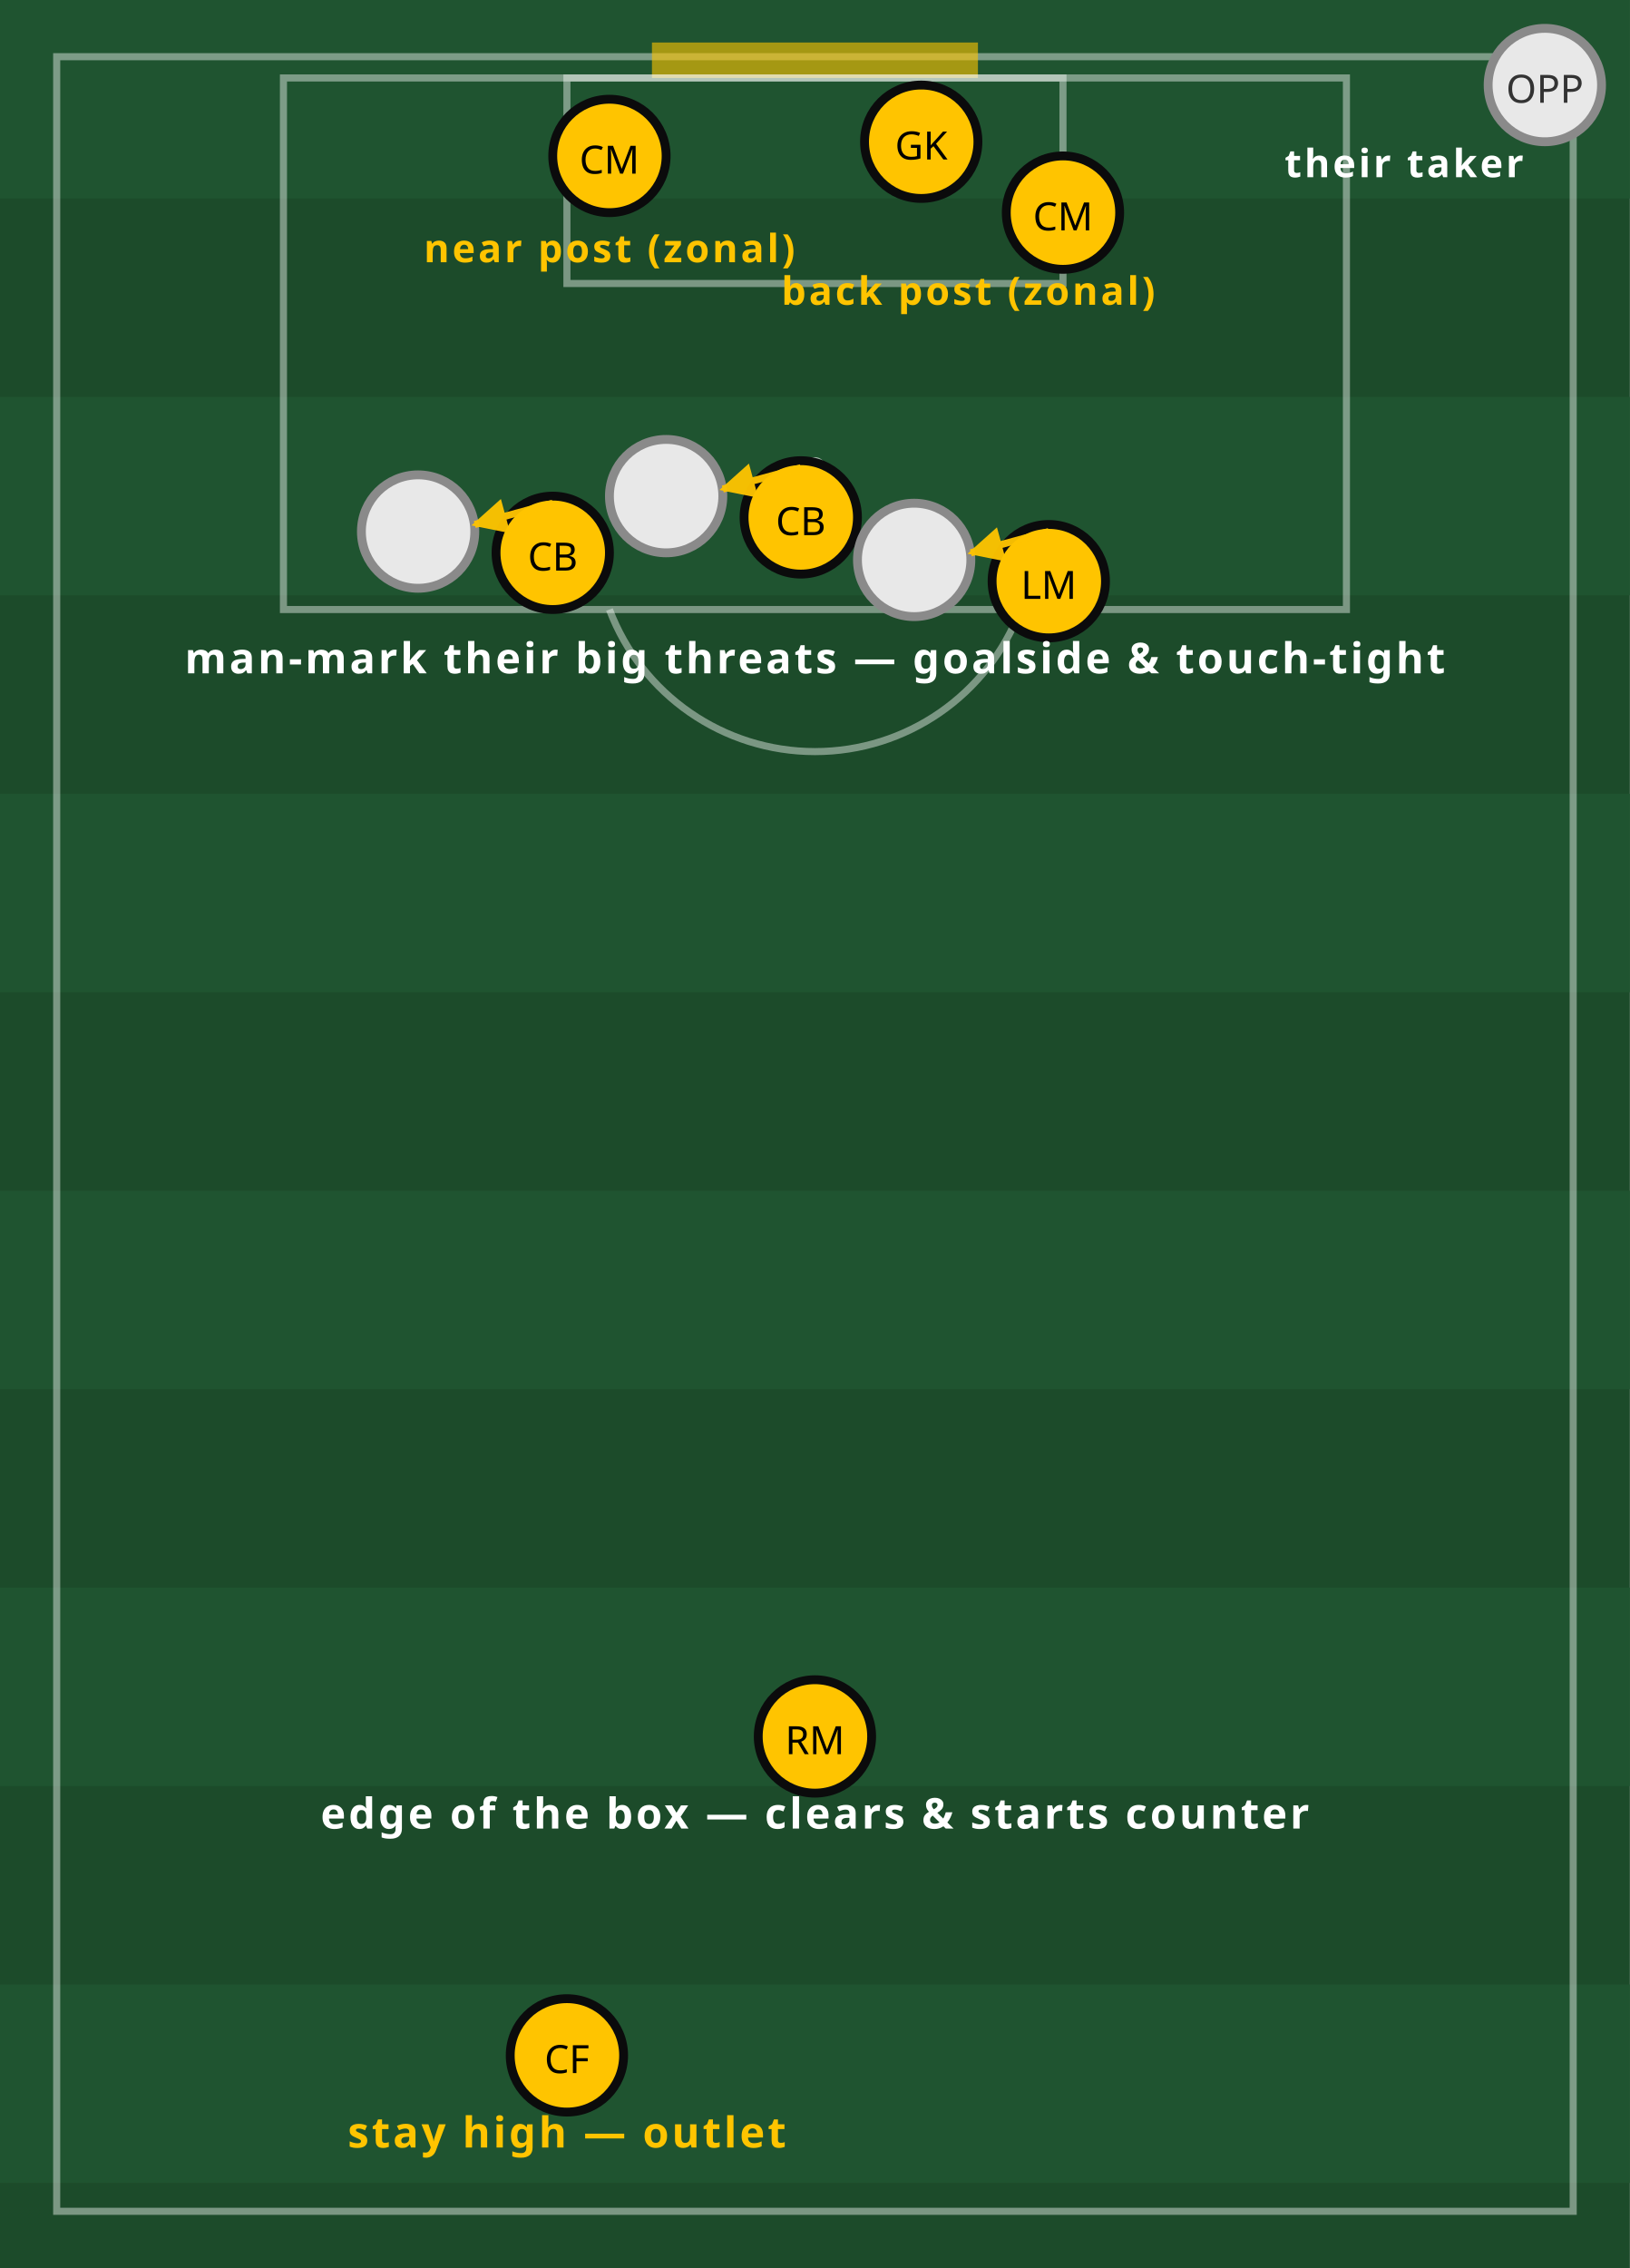
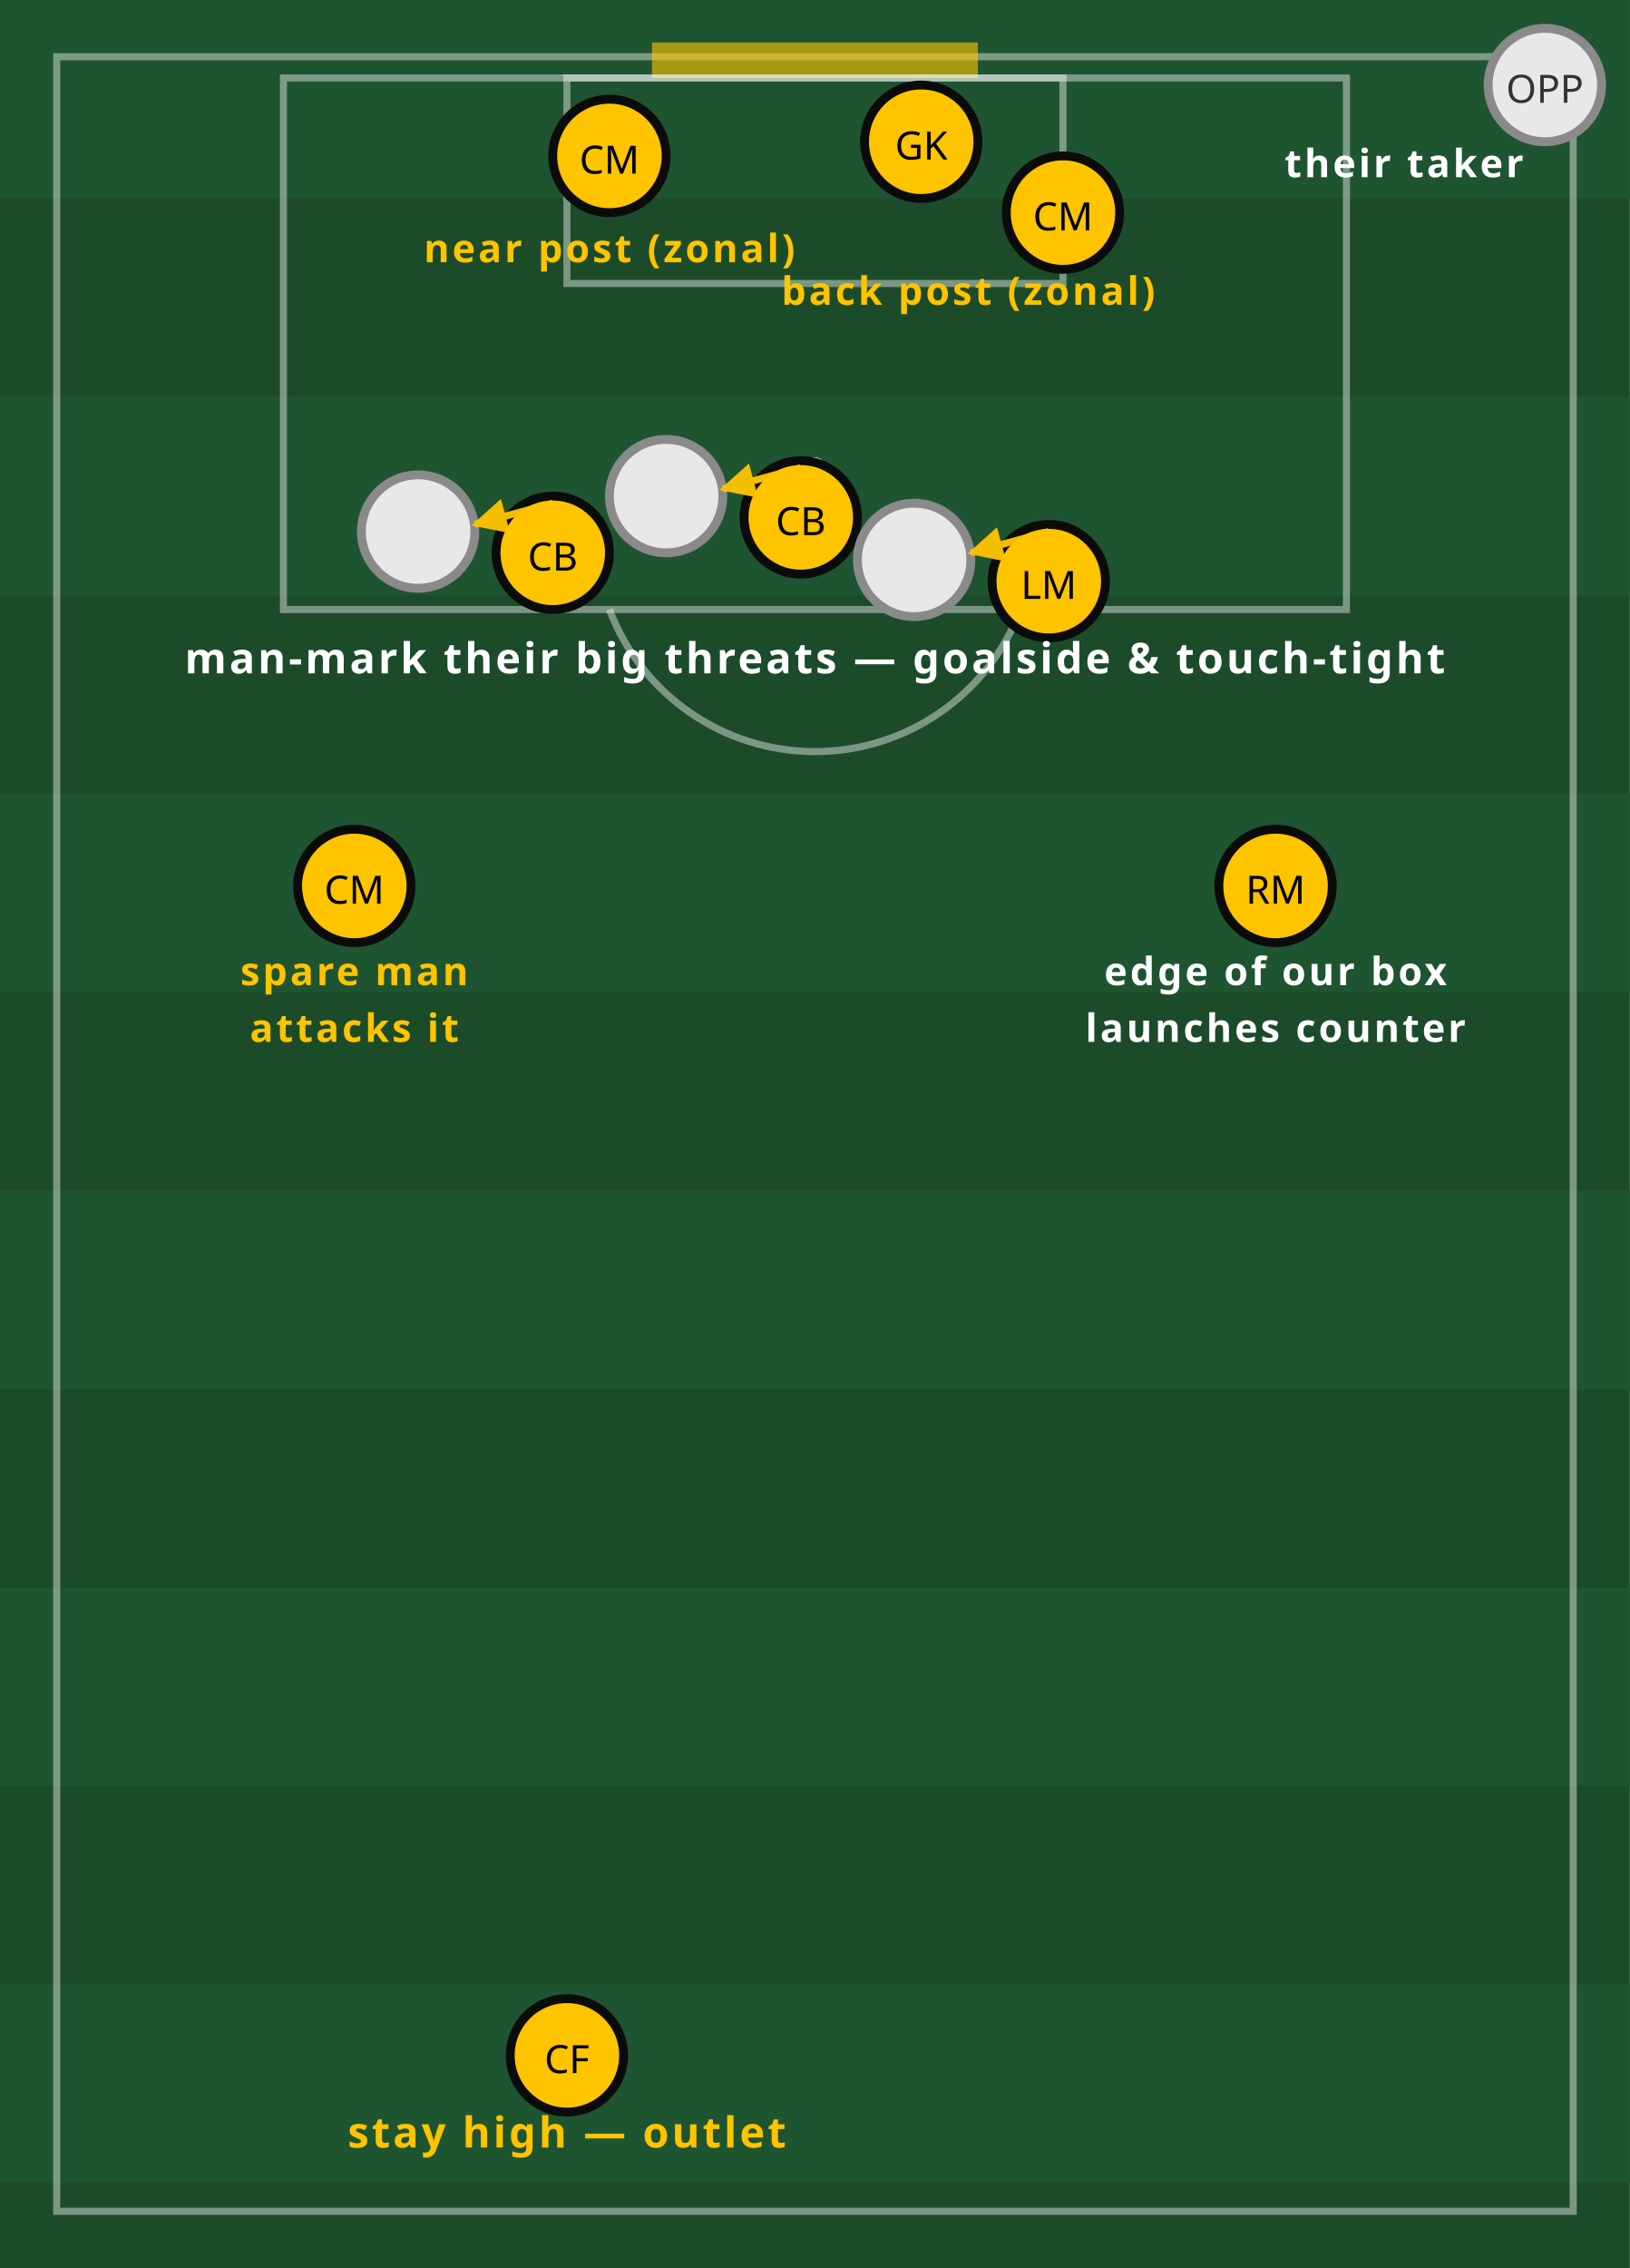
<svg xmlns="http://www.w3.org/2000/svg" viewBox="0 0 460 640" role="img" aria-label="Defending a corner">
  <defs>
    <marker id="ah" viewBox="0 0 10 10" refX="9" refY="5" markerWidth="5" markerHeight="5" orient="auto-start-reverse">
      <path d="M 0 0 L 10 5 L 0 10 z" fill="#FFC400" />
    </marker>
  </defs>
  <rect x="0" y="0" width="460" height="640" fill="#1C4B2A" />
  <rect x="0" y="0" width="460" height="56" fill="#1F5430" />
  <rect x="0" y="112" width="460" height="56" fill="#1F5430" />
  <rect x="0" y="224" width="460" height="56" fill="#1F5430" />
  <rect x="0" y="336" width="460" height="56" fill="#1F5430" />
  <rect x="0" y="448" width="460" height="56" fill="#1F5430" />
  <rect x="0" y="560" width="460" height="56" fill="#1F5430" />
  <rect x="16" y="16" width="428" height="608" stroke="#ffffff" stroke-opacity=".42" fill="none" stroke-width="2" />
  <rect x="184.0" y="12" width="92" height="10" fill="#FFC400" fill-opacity=".6" />
  <rect x="80.0" y="22" width="300" height="150" stroke="#ffffff" stroke-opacity=".42" fill="none" stroke-width="2" />
  <rect x="160.0" y="22" width="140" height="58" stroke="#ffffff" stroke-opacity=".42" fill="none" stroke-width="2" />
  <circle cx="230.0" cy="132" r="3" fill="#ffffff" fill-opacity=".6" />
  <path d="M 172.0 172 A 62 62 0 0 0 288.0 172" stroke="#ffffff" stroke-opacity=".42" fill="none" stroke-width="2" />
  <circle cx="436" cy="24" r="16" fill="#E8E8E8" stroke="#8A8A8A" stroke-width="2.5" />
  <text x="436" y="29" fill="#333333" font-family="Archivo Black,sans-serif" font-size="11" text-anchor="middle">OPP</text>
  <text x="430" y="50" fill="#ffffff" font-family="Barlow Condensed,sans-serif" font-size="11" font-weight="600" text-anchor="end" letter-spacing=".8">their taker</text>
  <circle cx="260.0" cy="40" r="16" fill="#FFC400" stroke="#0B0B0C" stroke-width="2.5" />
  <text x="260.0" y="45" fill="#000000" font-family="Archivo Black,sans-serif" font-size="11" text-anchor="middle">GK</text>
  <circle cx="172.0" cy="44" r="16" fill="#FFC400" stroke="#0B0B0C" stroke-width="2.5" />
  <text x="172.0" y="49" fill="#000000" font-family="Archivo Black,sans-serif" font-size="11" text-anchor="middle">CM</text>
  <text x="172.0" y="74" fill="#FFC400" font-family="Barlow Condensed,sans-serif" font-size="11" font-weight="600" text-anchor="middle" letter-spacing=".8">near post (zonal)</text>
  <circle cx="300.0" cy="60" r="16" fill="#FFC400" stroke="#0B0B0C" stroke-width="2.5" />
  <text x="300.0" y="65" fill="#000000" font-family="Archivo Black,sans-serif" font-size="11" text-anchor="middle">CM</text>
  <text x="326.0" y="86" fill="#FFC400" font-family="Barlow Condensed,sans-serif" font-size="11" font-weight="600" text-anchor="end" letter-spacing=".8">back post (zonal)</text>
  <circle cx="118.0" cy="150" r="16" fill="#E8E8E8" stroke="#8A8A8A" stroke-width="2.5" />
  <text x="118.0" y="155" fill="#333333" font-family="Archivo Black,sans-serif" font-size="11" text-anchor="middle" />
  <circle cx="156.0" cy="156" r="16" fill="#FFC400" stroke="#0B0B0C" stroke-width="2.5" />
  <text x="156.0" y="161" fill="#000000" font-family="Archivo Black,sans-serif" font-size="11" text-anchor="middle">CB</text>
  <line x1="156.0" y1="142" x2="134.0" y2="148" stroke="#FFC400" stroke-width="2" marker-end="url(#ah)" opacity=".95" />
  <circle cx="188.0" cy="140" r="16" fill="#E8E8E8" stroke="#8A8A8A" stroke-width="2.5" />
  <text x="188.0" y="145" fill="#333333" font-family="Archivo Black,sans-serif" font-size="11" text-anchor="middle" />
  <circle cx="226.0" cy="146" r="16" fill="#FFC400" stroke="#0B0B0C" stroke-width="2.5" />
  <text x="226.0" y="151" fill="#000000" font-family="Archivo Black,sans-serif" font-size="11" text-anchor="middle">CB</text>
  <line x1="226.0" y1="132" x2="204.0" y2="138" stroke="#FFC400" stroke-width="2" marker-end="url(#ah)" opacity=".95" />
  <circle cx="258.0" cy="158" r="16" fill="#E8E8E8" stroke="#8A8A8A" stroke-width="2.5" />
  <text x="258.0" y="163" fill="#333333" font-family="Archivo Black,sans-serif" font-size="11" text-anchor="middle" />
  <circle cx="296.0" cy="164" r="16" fill="#FFC400" stroke="#0B0B0C" stroke-width="2.5" />
  <text x="296.0" y="169" fill="#000000" font-family="Archivo Black,sans-serif" font-size="11" text-anchor="middle">LM</text>
  <line x1="296.0" y1="150" x2="274.0" y2="156" stroke="#FFC400" stroke-width="2" marker-end="url(#ah)" opacity=".95" />
  <text x="230.0" y="190" fill="#ffffff" font-family="Barlow Condensed,sans-serif" font-size="12" font-weight="600" text-anchor="middle" letter-spacing=".8">man-mark their big threats — goalside &amp; touch-tight</text>
-   <circle cx="230.0" cy="490" r="16" fill="#FFC400" stroke="#0B0B0C" stroke-width="2.5" />
-   <text x="230.0" y="495" fill="#000000" font-family="Archivo Black,sans-serif" font-size="11" text-anchor="middle">RM</text>
-   <text x="230.0" y="516" fill="#ffffff" font-family="Barlow Condensed,sans-serif" font-size="12" font-weight="600" text-anchor="middle" letter-spacing=".8">edge of the box — clears &amp; starts counter</text>
+   <circle cx="100.0" cy="250" r="16" fill="#FFC400" stroke="#0B0B0C" stroke-width="2.5" />
+   <text x="100.0" y="255" fill="#000000" font-family="Archivo Black,sans-serif" font-size="11" text-anchor="middle">CM</text>
+   <text x="100.0" y="278" fill="#FFC400" font-family="Barlow Condensed,sans-serif" font-size="11" font-weight="600" text-anchor="middle" letter-spacing=".8">spare man</text>
+   <text x="100.0" y="294" fill="#FFC400" font-family="Barlow Condensed,sans-serif" font-size="11" font-weight="600" text-anchor="middle" letter-spacing=".8">attacks it</text>
+   <circle cx="360.0" cy="250" r="16" fill="#FFC400" stroke="#0B0B0C" stroke-width="2.5" />
+   <text x="360.0" y="255" fill="#000000" font-family="Archivo Black,sans-serif" font-size="11" text-anchor="middle">RM</text>
+   <text x="360.0" y="278" fill="#ffffff" font-family="Barlow Condensed,sans-serif" font-size="11" font-weight="600" text-anchor="middle" letter-spacing=".8">edge of our box</text>
+   <text x="360.0" y="294" fill="#ffffff" font-family="Barlow Condensed,sans-serif" font-size="11" font-weight="600" text-anchor="middle" letter-spacing=".8">launches counter</text>
  <circle cx="160.0" cy="580" r="16" fill="#FFC400" stroke="#0B0B0C" stroke-width="2.5" />
  <text x="160.0" y="585" fill="#000000" font-family="Archivo Black,sans-serif" font-size="11" text-anchor="middle">CF</text>
  <text x="160.0" y="606" fill="#FFC400" font-family="Barlow Condensed,sans-serif" font-size="12" font-weight="600" text-anchor="middle" letter-spacing=".8">stay high — outlet</text>
</svg>
